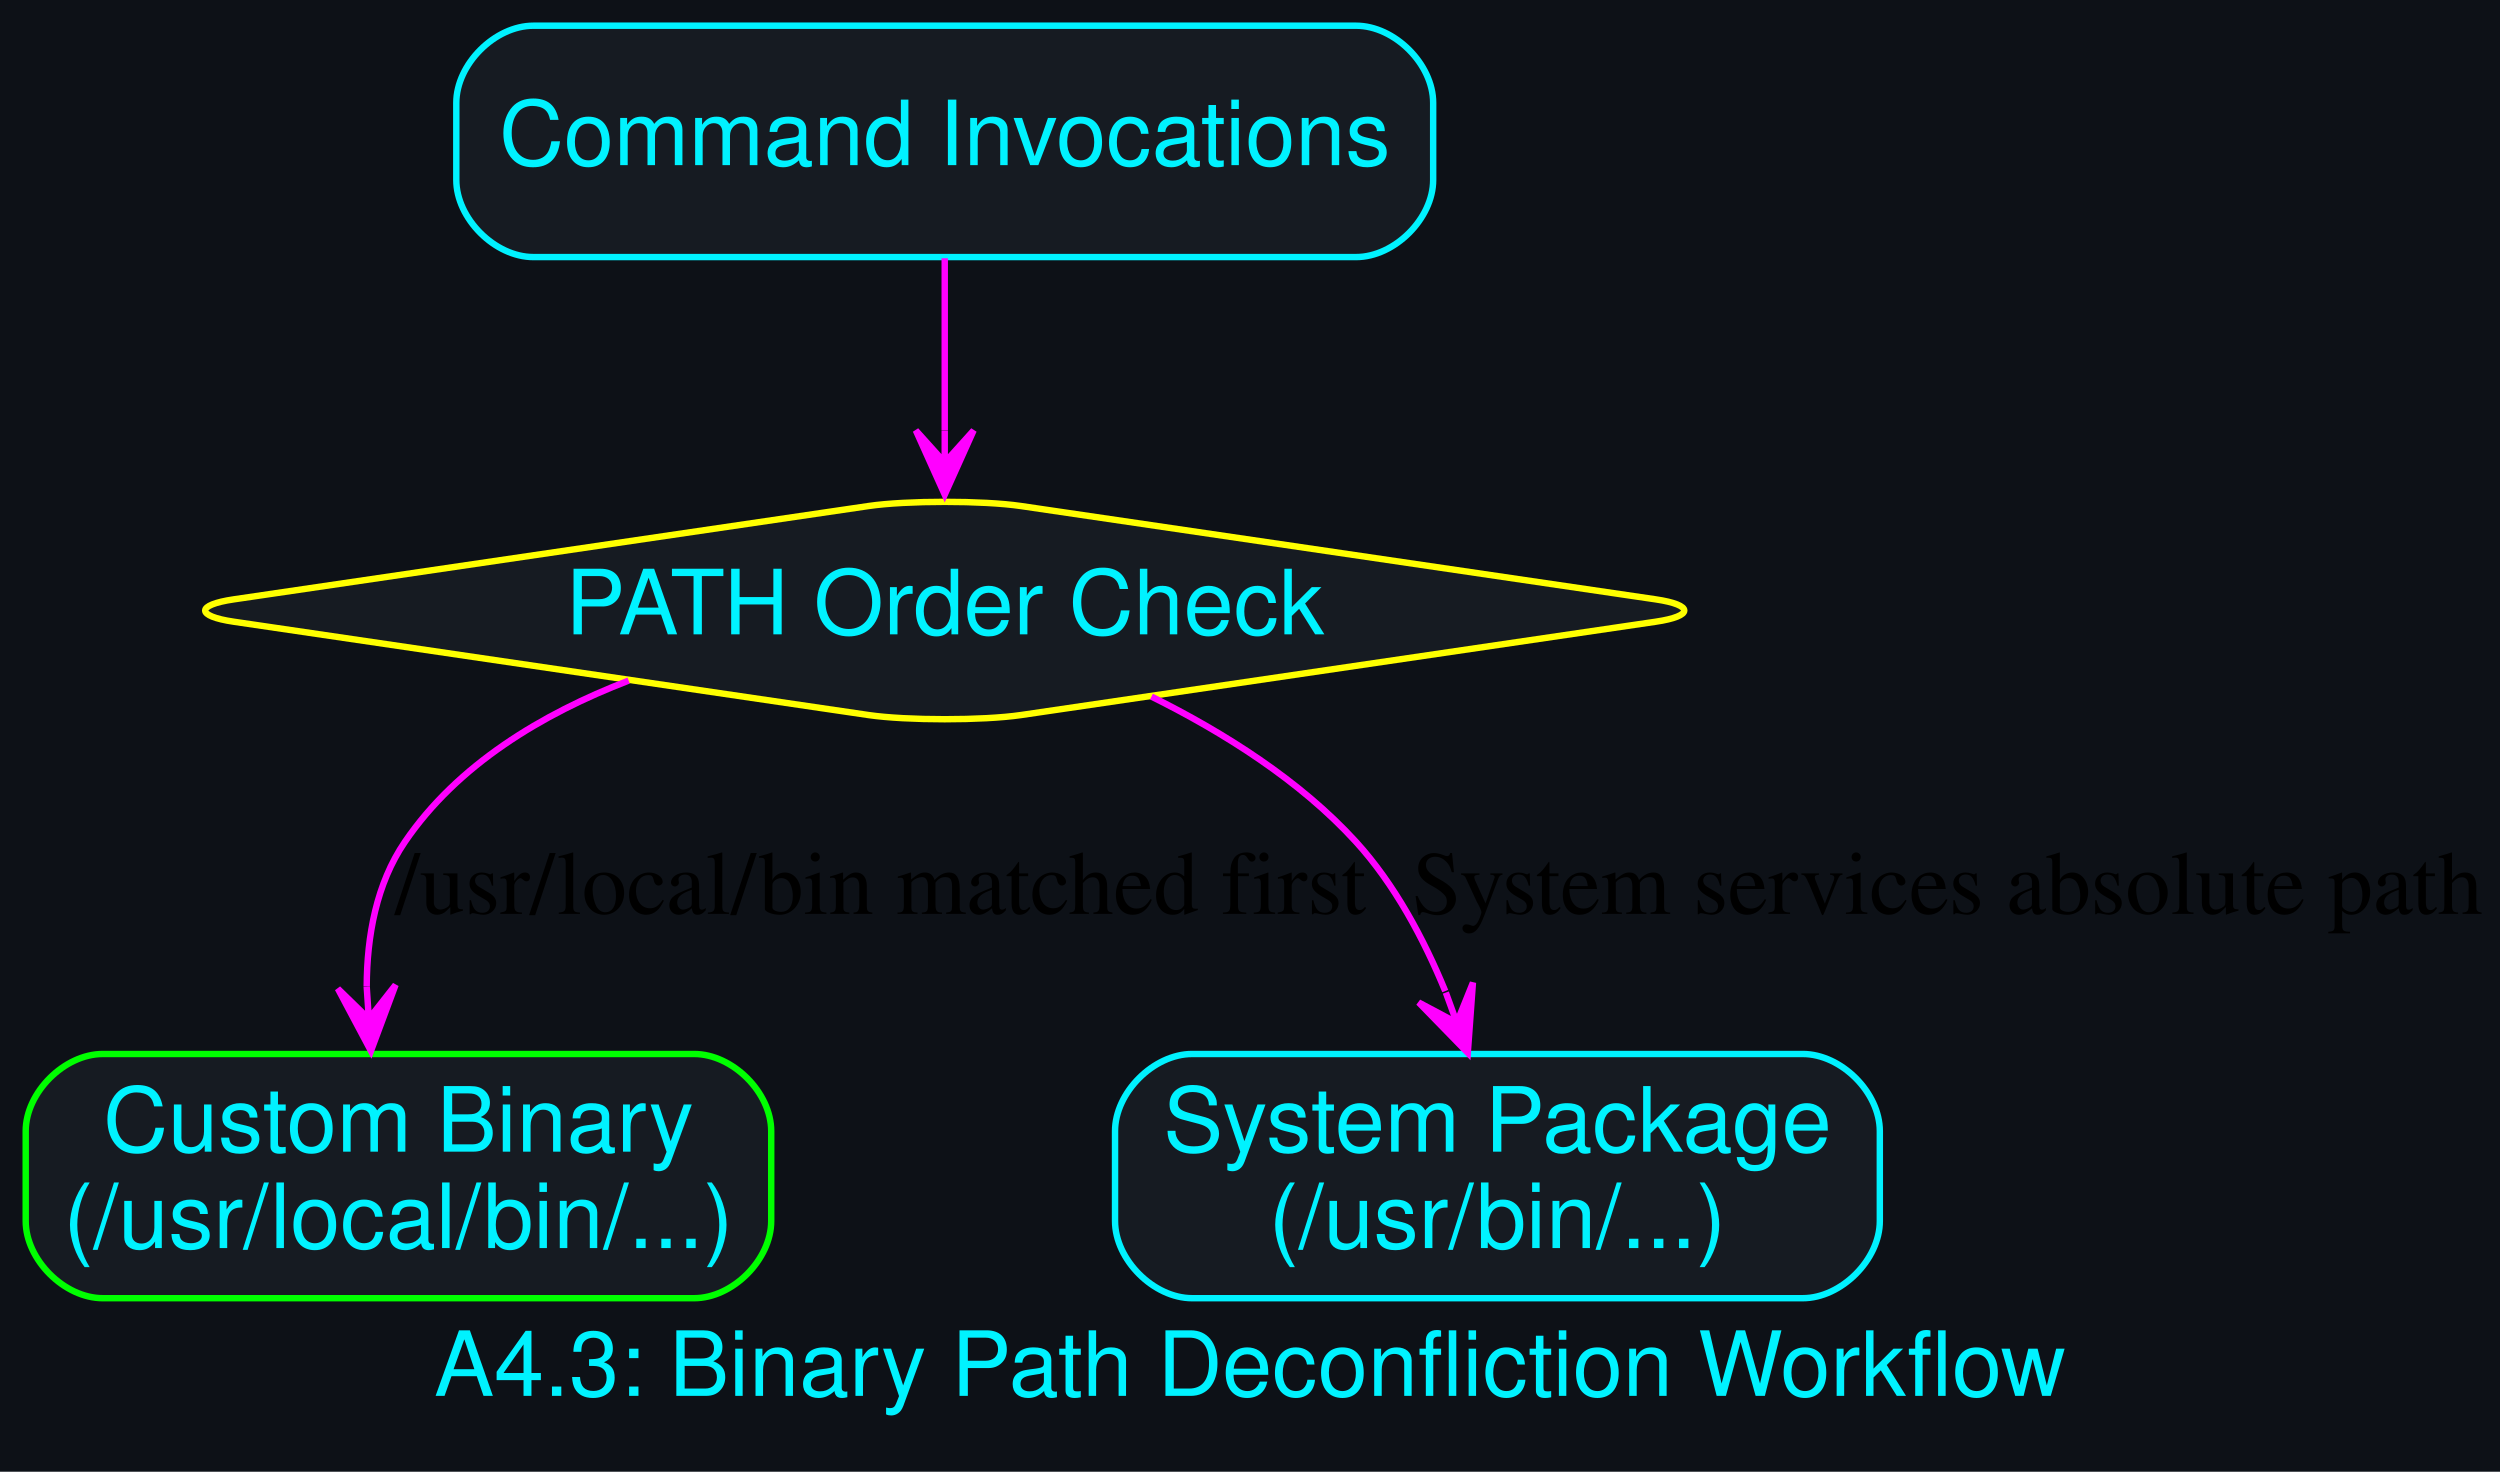
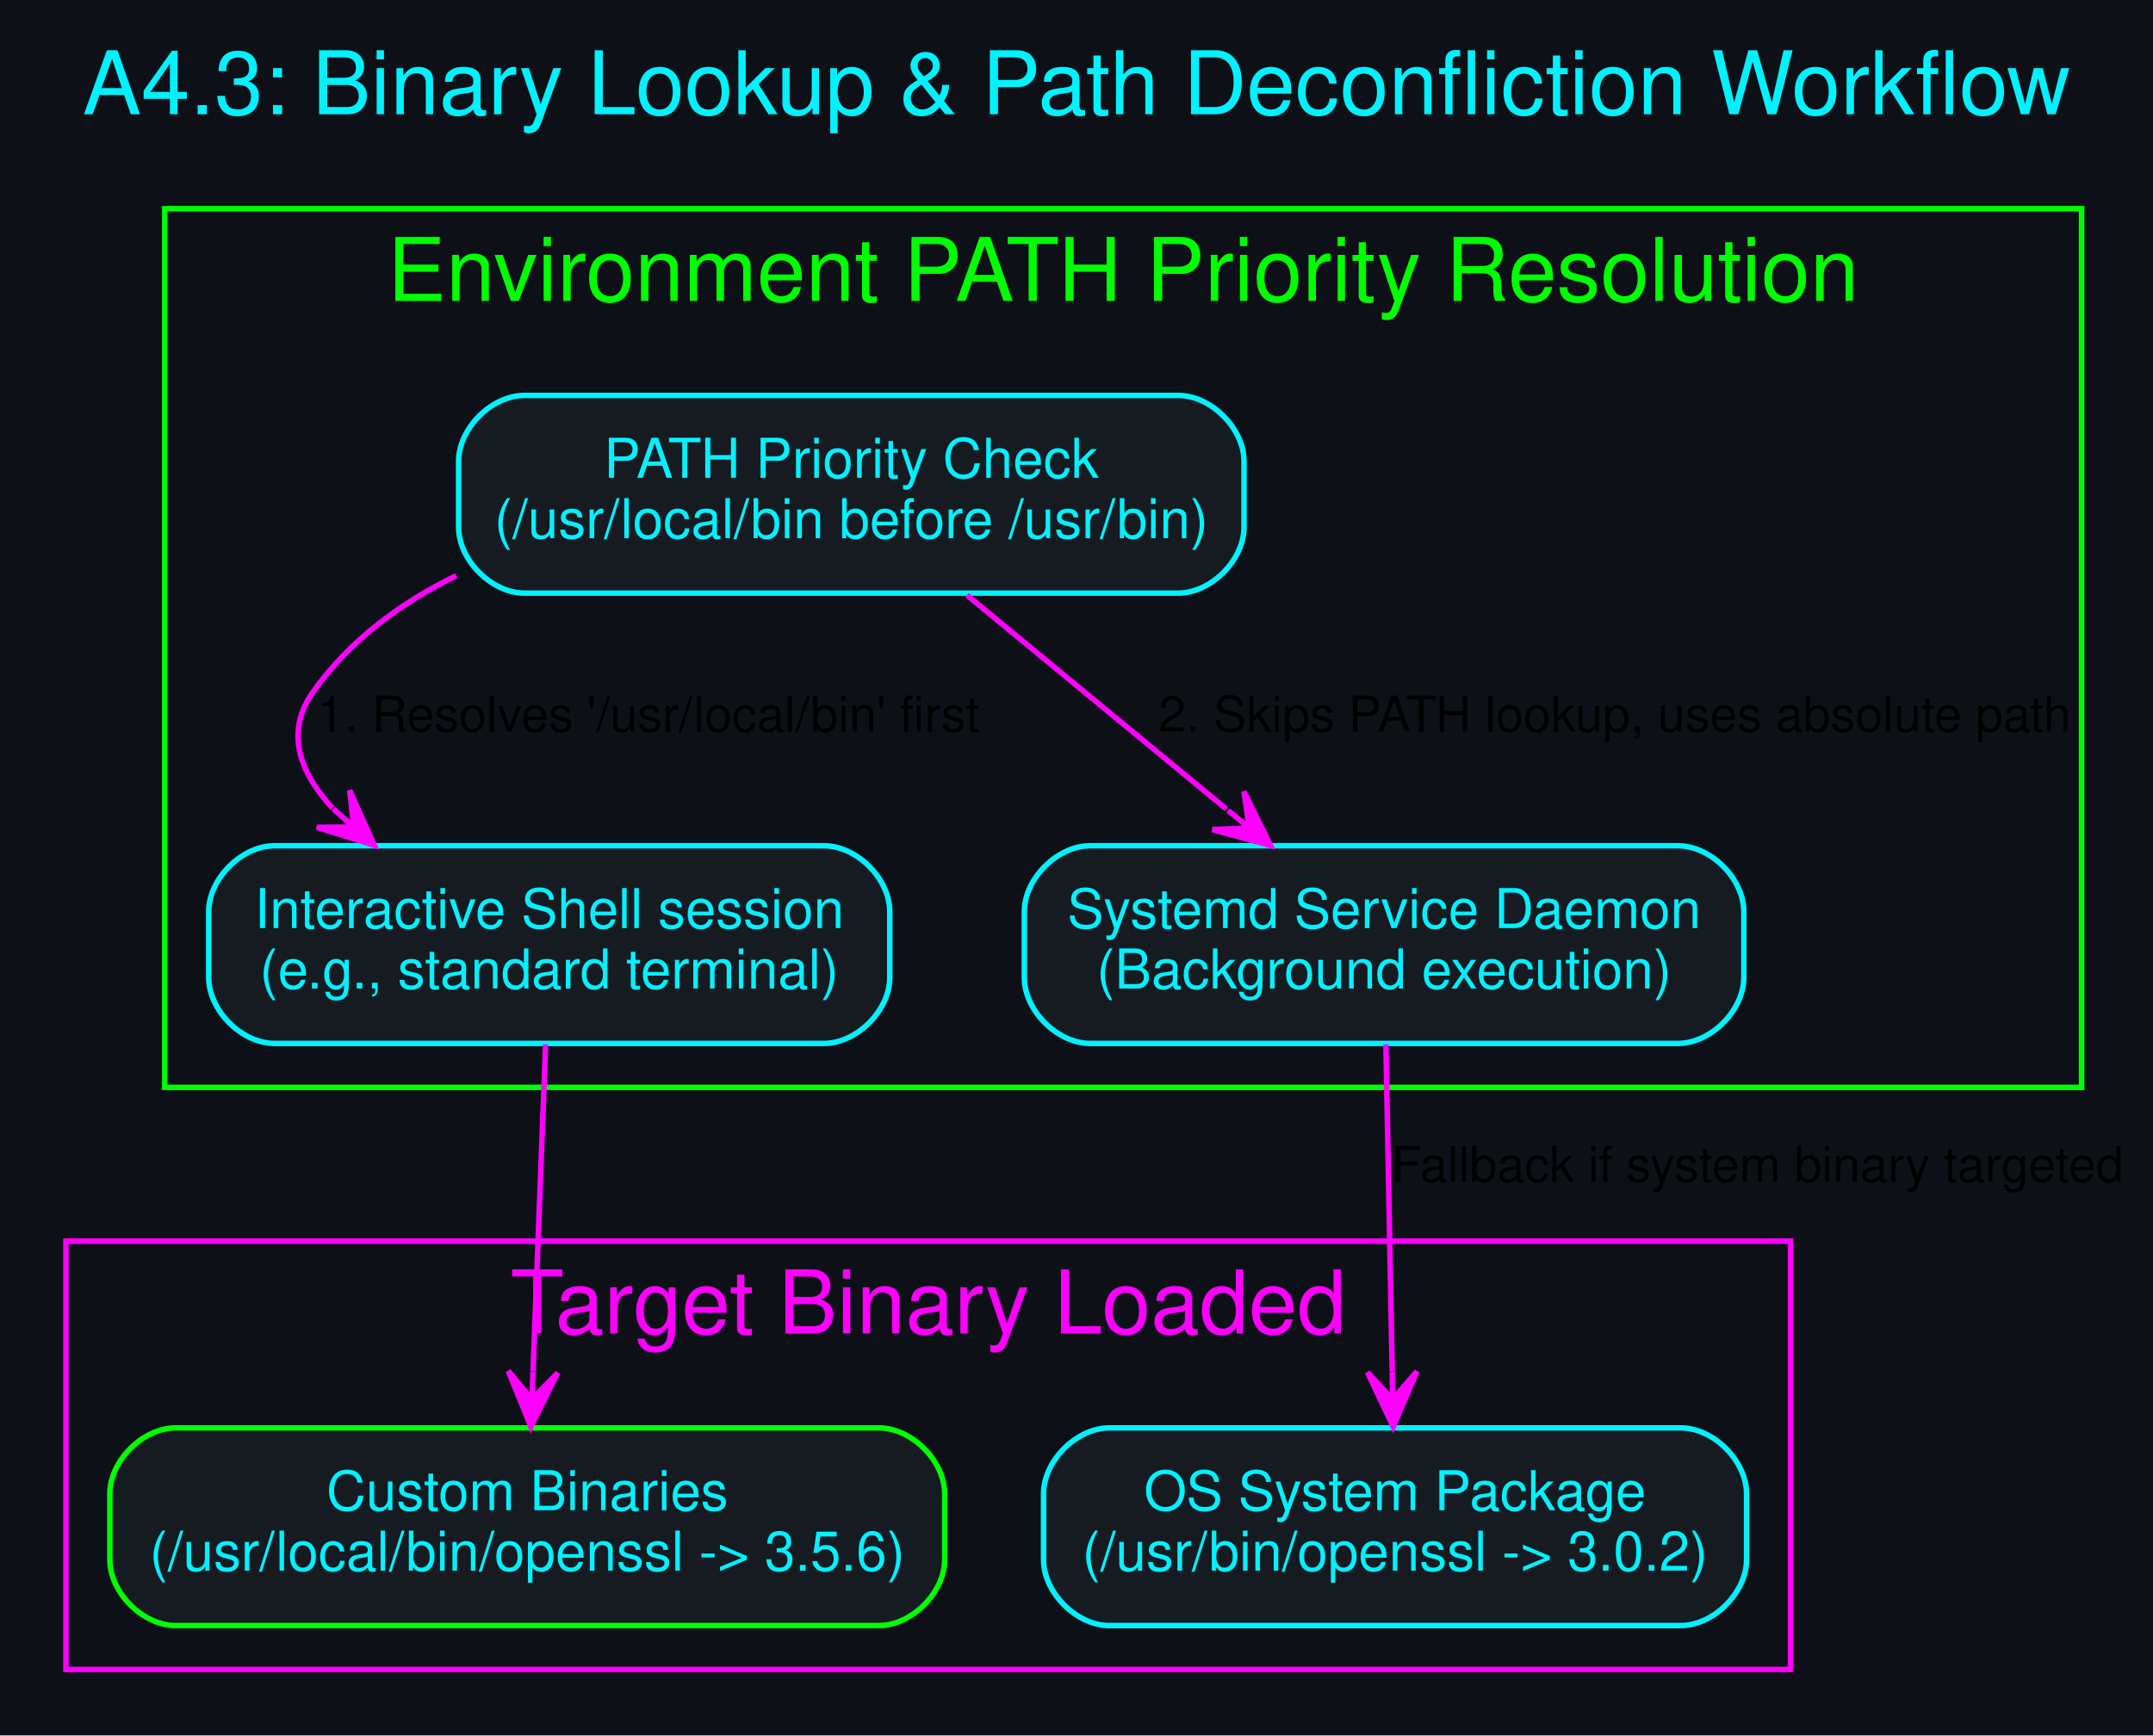
- <svg xmlns="http://www.w3.org/2000/svg" width="389pt" height="229pt" viewBox="0.00 0.00 389.00 229.00">
-   <g id="graph0" class="graph" transform="scale(1 1) rotate(0) translate(4 225)">
-     <polygon fill="#0d1117" stroke="transparent" points="-4,4 -4,-225 385,-225 385,4 -4,4" />
-     <text text-anchor="middle" x="190.5" y="-7.8" font-family="Helvetica,sans-Serif" font-size="14.00" fill="#00f2ff">A4.3: Binary Path Deconfliction Workflow</text>
+ <svg xmlns="http://www.w3.org/2000/svg" width="392pt" height="316pt" viewBox="0.00 0.00 392.00 316.00">
+   <g id="graph0" class="graph" transform="scale(1 1) rotate(0) translate(4 312)">
+     <polygon fill="#0d1117" stroke="transparent" points="-4,4 -4,-312 388,-312 388,4 -4,4" />
+     <text text-anchor="middle" x="192" y="-291.2" font-family="Helvetica,sans-Serif" font-size="16.00" fill="#00f2ff">A4.3: Binary Lookup &amp; Path Deconfliction Workflow</text>
+     <g id="clust1" class="cluster">
+       <polygon fill="#0d1117" stroke="#00ff00" points="26,-114 26,-274 375,-274 375,-114 26,-114" />
+       <text text-anchor="middle" x="200.5" y="-257.2" font-family="Helvetica,sans-Serif" font-size="16.00" fill="#00ff00">Environment PATH Priority Resolution</text>
+     </g>
+     <g id="clust2" class="cluster">
+       <polygon fill="#0d1117" stroke="#ff00ff" points="8,-8 8,-86 322,-86 322,-8 8,-8" />
+       <text text-anchor="middle" x="165" y="-69.2" font-family="Helvetica,sans-Serif" font-size="16.00" fill="#ff00ff">Target Binary Loaded</text>
+     </g>
    <g id="node1" class="node">
-       <path fill="#161b22" stroke="#00f2ff" d="M207,-221C207,-221 79,-221 79,-221 73,-221 67,-215 67,-209 67,-209 67,-197 67,-197 67,-191 73,-185 79,-185 79,-185 207,-185 207,-185 213,-185 219,-191 219,-197 219,-197 219,-209 219,-209 219,-215 213,-221 207,-221" />
-       <text text-anchor="middle" x="143" y="-199.3" font-family="Helvetica,sans-Serif" font-size="14.00" fill="#00f2ff">Command Invocations</text>
+       <path fill="#161b22" stroke="#00f2ff" d="M210.5,-240C210.5,-240 91.5,-240 91.5,-240 85.5,-240 79.5,-234 79.5,-228 79.5,-228 79.5,-216 79.5,-216 79.5,-210 85.5,-204 91.5,-204 91.5,-204 210.5,-204 210.5,-204 216.5,-204 222.5,-210 222.5,-216 222.5,-216 222.5,-228 222.5,-228 222.5,-234 216.5,-240 210.5,-240" />
+       <text text-anchor="middle" x="151" y="-225" font-family="Helvetica,sans-Serif" font-size="10.00" fill="#00f2ff">PATH Priority Check</text>
+       <text text-anchor="middle" x="151" y="-214" font-family="Helvetica,sans-Serif" font-size="10.00" fill="#00f2ff">(/usr/local/bin before /usr/bin)</text>
    </g>
    <g id="node2" class="node">
-       <path fill="#161b22" stroke="#ffff00" d="M131.13,-146.26C131.13,-146.26 32.38,-131.74 32.38,-131.74 26.44,-130.87 26.44,-129.13 32.38,-128.26 32.38,-128.26 131.13,-113.74 131.13,-113.74 137.06,-112.87 148.94,-112.87 154.87,-113.74 154.87,-113.74 253.62,-128.26 253.62,-128.26 259.56,-129.13 259.56,-130.87 253.62,-131.74 253.62,-131.74 154.87,-146.26 154.87,-146.26 148.94,-147.13 137.06,-147.13 131.13,-146.26" />
-       <text text-anchor="middle" x="143" y="-126.3" font-family="Helvetica,sans-Serif" font-size="14.00" fill="#00f2ff">PATH Order Check</text>
+       <path fill="#161b22" stroke="#00f2ff" d="M146,-158C146,-158 46,-158 46,-158 40,-158 34,-152 34,-146 34,-146 34,-134 34,-134 34,-128 40,-122 46,-122 46,-122 146,-122 146,-122 152,-122 158,-128 158,-134 158,-134 158,-146 158,-146 158,-152 152,-158 146,-158" />
+       <text text-anchor="middle" x="96" y="-143" font-family="Helvetica,sans-Serif" font-size="10.00" fill="#00f2ff">Interactive Shell session</text>
+       <text text-anchor="middle" x="96" y="-132" font-family="Helvetica,sans-Serif" font-size="10.00" fill="#00f2ff">(e.g., standard terminal)</text>
    </g>
    <g id="edge1" class="edge">
-       <path fill="none" stroke="#ff00ff" d="M143,-184.81C143,-176.79 143,-167.05 143,-158.07" />
-       <polygon fill="#ff00ff" stroke="#ff00ff" points="143,-148.03 147.5,-158.03 143,-153.03 143,-158.03 143,-158.03 143,-158.03 143,-153.03 138.5,-158.03 143,-148.03 143,-148.03" />
+       <path fill="none" stroke="#ff00ff" d="M79.06,-207.18C68.82,-202.15 59.56,-195.3 53,-186 47.83,-178.67 50.54,-171.36 56.55,-164.84" />
+       <polygon fill="#ff00ff" stroke="#ff00ff" points="64.15,-158.09 59.66,-168.09 60.41,-161.41 56.67,-164.73 56.67,-164.73 56.67,-164.73 60.41,-161.41 53.69,-161.36 64.15,-158.09 64.15,-158.09" />
+       <text text-anchor="middle" x="114" y="-178.8" font-family="Helvetica,sans-Serif" font-size="9.00">1. Resolves '/usr/local/bin' first</text>
    </g>
    <g id="node3" class="node">
-       <path fill="#161b22" stroke="#00ff00" d="M104,-61C104,-61 12,-61 12,-61 6,-61 0,-55 0,-49 0,-49 0,-35 0,-35 0,-29 6,-23 12,-23 12,-23 104,-23 104,-23 110,-23 116,-29 116,-35 116,-35 116,-49 116,-49 116,-55 110,-61 104,-61" />
-       <text text-anchor="middle" x="58" y="-45.8" font-family="Helvetica,sans-Serif" font-size="14.00" fill="#00f2ff">Custom Binary</text>
-       <text text-anchor="middle" x="58" y="-30.8" font-family="Helvetica,sans-Serif" font-size="14.00" fill="#00f2ff">(/usr/local/bin/...)</text>
+       <path fill="#161b22" stroke="#00f2ff" d="M301.5,-158C301.5,-158 194.5,-158 194.5,-158 188.5,-158 182.5,-152 182.5,-146 182.5,-146 182.5,-134 182.5,-134 182.5,-128 188.5,-122 194.5,-122 194.5,-122 301.5,-122 301.5,-122 307.5,-122 313.5,-128 313.5,-134 313.5,-134 313.5,-146 313.5,-146 313.5,-152 307.5,-158 301.5,-158" />
+       <text text-anchor="middle" x="248" y="-143" font-family="Helvetica,sans-Serif" font-size="10.00" fill="#00f2ff">Systemd Service Daemon</text>
+       <text text-anchor="middle" x="248" y="-132" font-family="Helvetica,sans-Serif" font-size="10.00" fill="#00f2ff">(Background execution)</text>
    </g>
    <g id="edge2" class="edge">
-       <path fill="none" stroke="#ff00ff" d="M93.82,-119.1C80.33,-113.91 67.18,-106.01 59,-94 54.56,-87.49 53.09,-79.34 53.06,-71.48" />
-       <polygon fill="#ff00ff" stroke="#ff00ff" points="53.72,-61.47 57.55,-71.75 53.39,-66.46 53.06,-71.45 53.06,-71.45 53.06,-71.45 53.39,-66.46 48.57,-71.16 53.72,-61.47 53.72,-61.47" />
-       <text text-anchor="middle" x="133" y="-82.8" font-family="Times,serif" font-size="14.00">/usr/local/bin matched first</text>
+       <path fill="none" stroke="#ff00ff" d="M172.05,-203.64C185.87,-192.24 204.13,-177.18 219.28,-164.69" />
+       <polygon fill="#ff00ff" stroke="#ff00ff" points="227.33,-158.05 222.48,-167.88 223.47,-161.23 219.61,-164.41 219.61,-164.41 219.61,-164.41 223.47,-161.23 216.75,-160.94 227.33,-158.05 227.33,-158.05" />
+       <text text-anchor="middle" x="290" y="-178.8" font-family="Helvetica,sans-Serif" font-size="9.00">2. Skips PATH lookup, uses absolute path</text>
    </g>
    <g id="node4" class="node">
-       <path fill="#161b22" stroke="#00f2ff" d="M276.5,-61C276.5,-61 181.5,-61 181.5,-61 175.5,-61 169.5,-55 169.5,-49 169.5,-49 169.5,-35 169.5,-35 169.5,-29 175.5,-23 181.5,-23 181.5,-23 276.5,-23 276.5,-23 282.5,-23 288.5,-29 288.5,-35 288.5,-35 288.5,-49 288.5,-49 288.5,-55 282.5,-61 276.5,-61" />
-       <text text-anchor="middle" x="229" y="-45.8" font-family="Helvetica,sans-Serif" font-size="14.00" fill="#00f2ff">System Package</text>
-       <text text-anchor="middle" x="229" y="-30.8" font-family="Helvetica,sans-Serif" font-size="14.00" fill="#00f2ff">(/usr/bin/...)</text>
+       <path fill="#161b22" stroke="#00ff00" d="M156,-52C156,-52 28,-52 28,-52 22,-52 16,-46 16,-40 16,-40 16,-28 16,-28 16,-22 22,-16 28,-16 28,-16 156,-16 156,-16 162,-16 168,-22 168,-28 168,-28 168,-40 168,-40 168,-46 162,-52 156,-52" />
+       <text text-anchor="middle" x="92" y="-37" font-family="Helvetica,sans-Serif" font-size="10.00" fill="#00f2ff">Custom Binaries</text>
+       <text text-anchor="middle" x="92" y="-26" font-family="Helvetica,sans-Serif" font-size="10.00" fill="#00f2ff">(/usr/local/bin/openssl -&gt; 3.5.6)</text>
    </g>
    <g id="edge3" class="edge">
-       <path fill="none" stroke="#ff00ff" d="M175.17,-116.61C186.37,-111.05 198.3,-103.55 207,-94 213,-87.41 217.54,-78.93 220.88,-70.79" />
-       <polygon fill="#ff00ff" stroke="#ff00ff" points="224.39,-61.17 225.19,-72.1 222.68,-65.86 220.97,-70.56 220.97,-70.56 220.97,-70.56 222.68,-65.86 216.74,-69.02 224.39,-61.17 224.39,-61.17" />
-       <text text-anchor="middle" x="299" y="-82.8" font-family="Times,serif" font-size="14.00">System services absolute path</text>
+       <path fill="none" stroke="#ff00ff" d="M95.34,-121.83C94.72,-105.64 93.77,-81.13 93.05,-62.27" />
+       <polygon fill="#ff00ff" stroke="#ff00ff" points="92.66,-52.2 97.54,-62.02 92.85,-57.2 93.05,-62.19 93.05,-62.19 93.05,-62.19 92.85,-57.2 88.55,-62.36 92.66,-52.2 92.66,-52.2" />
+     </g>
+     <g id="node5" class="node">
+       <path fill="#161b22" stroke="#00f2ff" d="M302,-52C302,-52 198,-52 198,-52 192,-52 186,-46 186,-40 186,-40 186,-28 186,-28 186,-22 192,-16 198,-16 198,-16 302,-16 302,-16 308,-16 314,-22 314,-28 314,-28 314,-40 314,-40 314,-46 308,-52 302,-52" />
+       <text text-anchor="middle" x="250" y="-37" font-family="Helvetica,sans-Serif" font-size="10.00" fill="#00f2ff">OS System Package</text>
+       <text text-anchor="middle" x="250" y="-26" font-family="Helvetica,sans-Serif" font-size="10.00" fill="#00f2ff">(/usr/bin/openssl -&gt; 3.0.2)</text>
+     </g>
+     <g id="edge4" class="edge">
+       <path fill="none" stroke="#ff00ff" d="M248.33,-121.83C248.64,-105.64 249.11,-81.13 249.48,-62.27" />
+       <polygon fill="#ff00ff" stroke="#ff00ff" points="249.67,-52.2 253.98,-62.28 249.57,-57.2 249.48,-62.2 249.48,-62.2 249.48,-62.2 249.57,-57.2 244.98,-62.11 249.67,-52.2 249.67,-52.2" />
+       <text text-anchor="middle" x="316" y="-96.8" font-family="Helvetica,sans-Serif" font-size="9.00">Fallback if system binary targeted</text>
    </g>
  </g>
</svg>
